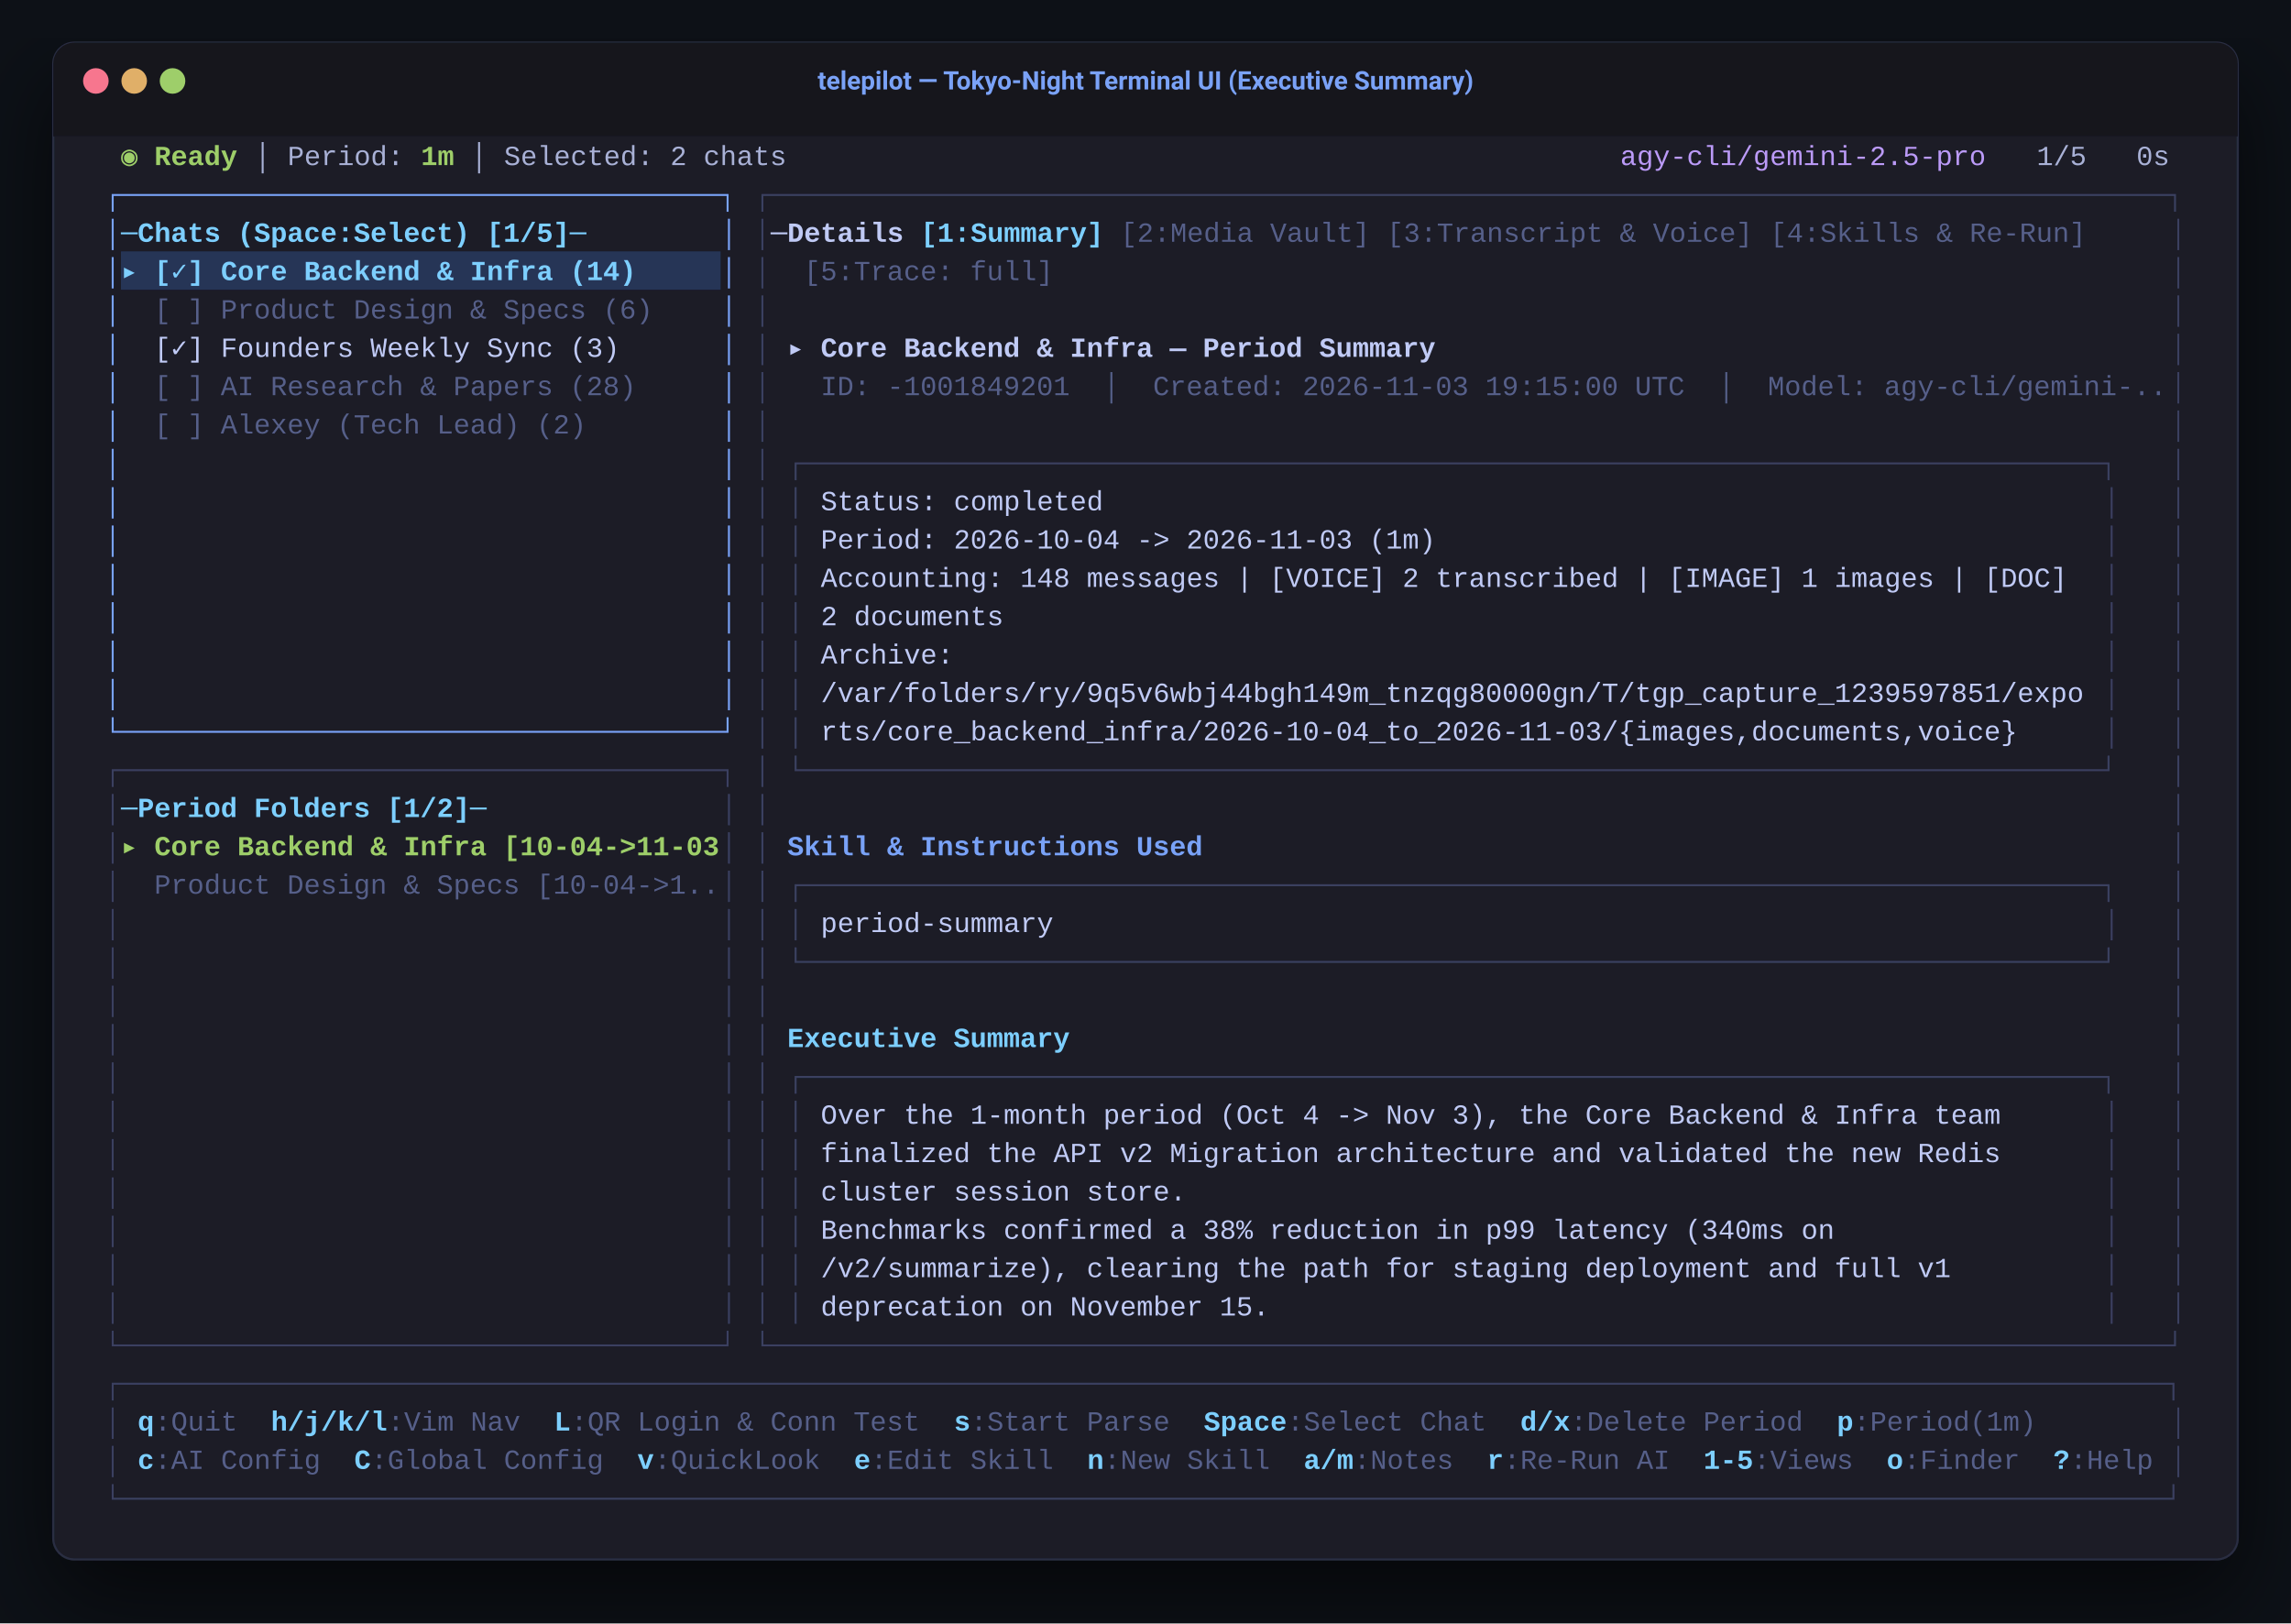
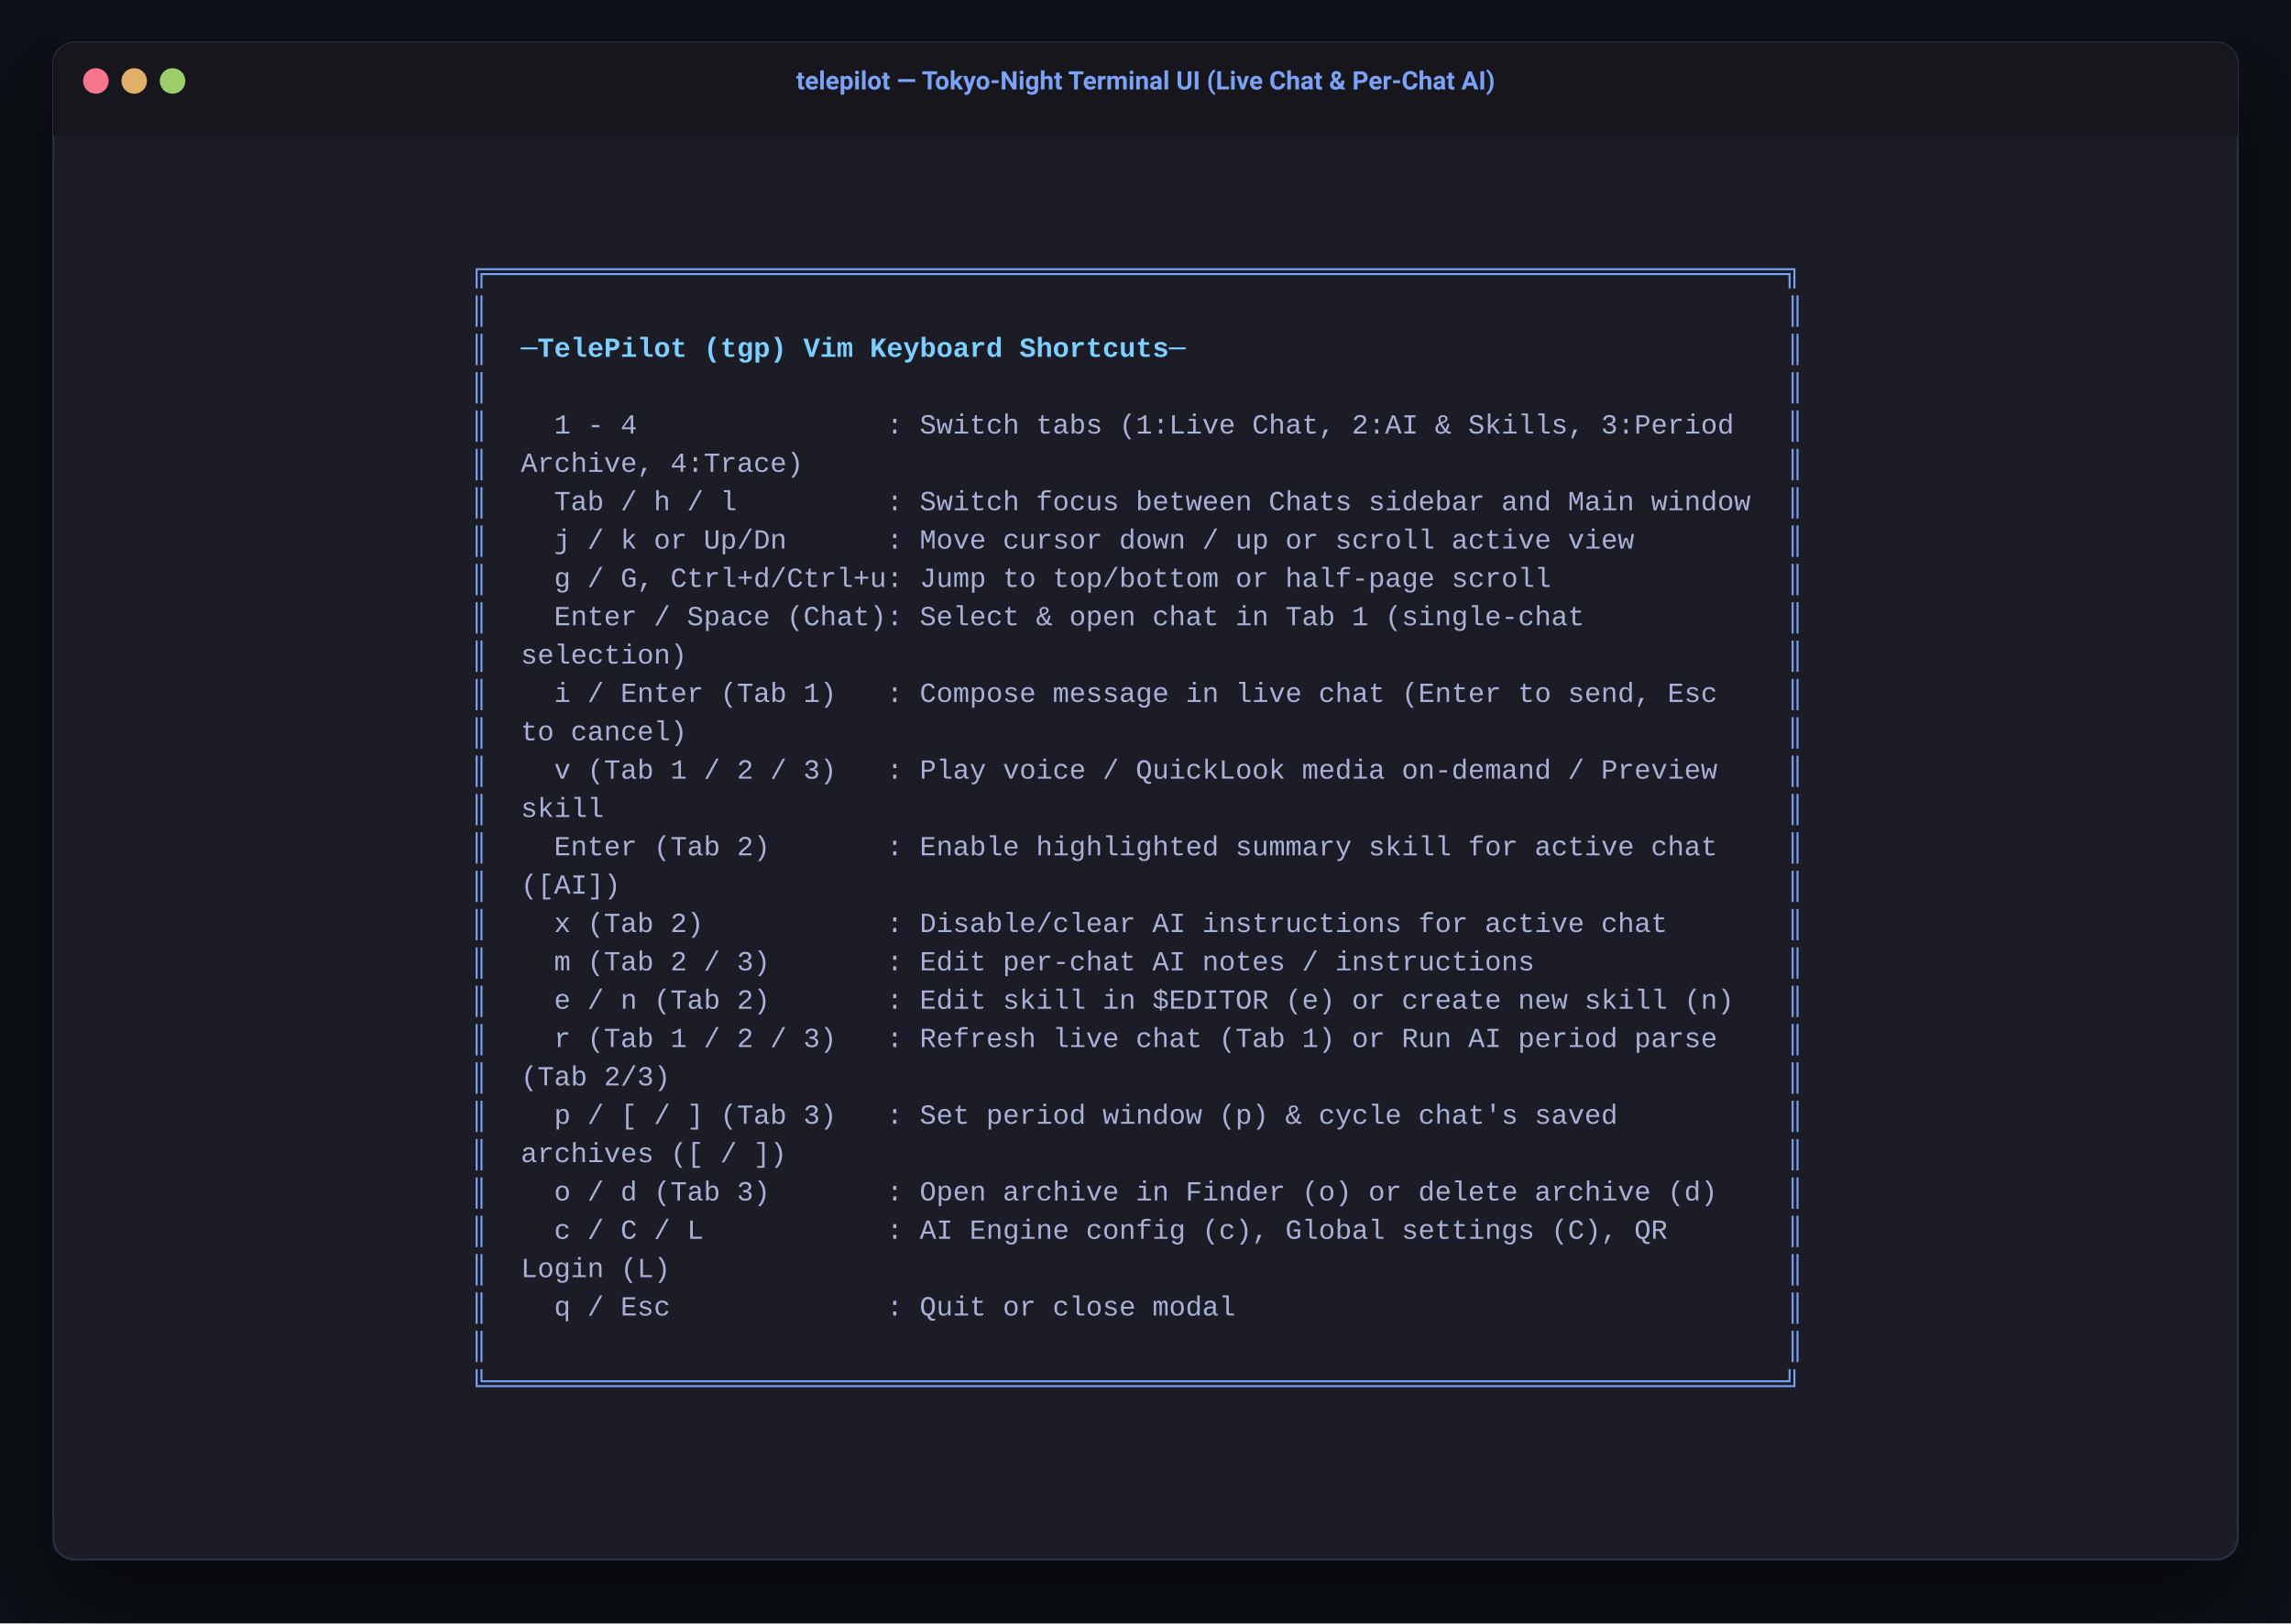
<svg xmlns="http://www.w3.org/2000/svg" viewBox="0 0 1075.5 762.0" width="1075.5" height="762.0">
  <defs>
    <filter id="shadow" x="-5%" y="-5%" width="110%" height="115%">
      <feDropShadow dx="0" dy="18" stdDeviation="22" flood-color="#000000" flood-opacity="0.6" />
    </filter>
  </defs>
  <style>
    .mono { font-family: ui-monospace, SFMono-Regular, Menlo, Monaco, Consolas, "Liberation Mono", "Courier New", monospace; font-size: 13px; font-variant-ligatures: none; }
  </style>
  <rect width="100%" height="100%" fill="#0d1117" />
  <g transform="translate(25.0, 20.0)" filter="url(#shadow)" font-family="ui-monospace, SFMono-Regular, Menlo, Monaco, Consolas, 'Liberation Mono', 'Courier New', monospace" font-size="13">
    <rect width="1025.5" height="712.0" rx="10" ry="10" fill="#1a1b26" stroke="#292e42" stroke-width="1" />
    <path d="M 0,10 A 10,10 0 0 1 10,0 L 1015.5,0 A 10,10 0 0 1 1025.5,10 L 1025.5,44.0 L 0,44.0 Z" fill="#16161e" />
    <circle cx="20" cy="18" r="6" fill="#f7768e" />
    <circle cx="38" cy="18" r="6" fill="#e0af68" />
    <circle cx="56" cy="18" r="6" fill="#9ece6a" />
-     <text x="512.8" y="22" font-family="-apple-system, BlinkMacSystemFont, 'Segoe UI', Roboto, Helvetica, Arial, sans-serif" font-size="12" fill="#7aa2f7" font-weight="600" text-anchor="middle">telepilot — Tokyo-Night Terminal UI (Executive Summary)</text>
-     <rect x="31.8" y="98.0" width="281.5" height="18.0" fill="#283457" />
-     <text class="mono" x="24.0" y="57.5" xml:space="preserve">
-       <tspan x="31.8" y="57.5" fill="#9ece69" font-weight="bold">◉ Ready</tspan>
-       <tspan x="86.6" y="57.5" fill="#a9b1d6"> │ Period: </tspan>
-       <tspan x="172.6" y="57.5" fill="#9ece69" font-weight="bold">1m</tspan>
-       <tspan x="188.2" y="57.5" fill="#a9b1d6"> │ Selected: 2 chats                                                  </tspan>
-       <tspan x="735.6" y="57.5" fill="#bb9af7">agy-cli/gemini-2.5-pro</tspan>
-       <tspan x="907.7" y="57.5" fill="#a9b1d6">   1/5   0s </tspan>
-     </text>
-     <text class="mono" x="24.0" y="75.5" xml:space="preserve">
-       <tspan x="24.0" y="75.5" fill="#79a2f7">┌────────────────────────────────────┐</tspan>
-       <tspan x="329.0" y="75.5" fill="#3b4161">┌────────────────────────────────────────────────────────────────────────────────────┐</tspan>
-     </text>
-     <text class="mono" x="24.0" y="93.5" xml:space="preserve">
-       <tspan x="24.0" y="93.5" fill="#79a2f7">│</tspan>
-       <tspan x="31.8" y="93.5" fill="#7dcfff" font-weight="bold">─Chats (Space:Select) [1/5]─        </tspan>
-       <tspan x="313.3" y="93.5" fill="#79a2f7">│</tspan>
-       <tspan x="329.0" y="93.5" fill="#3b4161">│</tspan>
-       <tspan x="336.8" y="93.5" fill="#c0caf5" font-weight="bold">─Details</tspan>
-       <tspan x="407.2" y="93.5" fill="#7dcfff" font-weight="bold">[1:Summary]</tspan>
-       <tspan x="501.0" y="93.5" fill="#565f89">[2:Media Vault]</tspan>
-       <tspan x="626.1" y="93.5" fill="#565f89">[3:Transcript &amp; Voice]</tspan>
-       <tspan x="806.0" y="93.5" fill="#565f89">[4:Skills &amp; Re-Run]</tspan>
-       <tspan x="993.7" y="93.5" fill="#3b4161">│</tspan>
-     </text>
+     <text x="512.8" y="22" font-family="-apple-system, BlinkMacSystemFont, 'Segoe UI', Roboto, Helvetica, Arial, sans-serif" font-size="12" fill="#7aa2f7" font-weight="600" text-anchor="middle">telepilot — Tokyo-Night Terminal UI (Live Chat &amp; Per-Chat AI)</text>
+     <text class="mono" x="24.0" y="57.5" xml:space="preserve" />
+     <text class="mono" x="24.0" y="75.5" xml:space="preserve" />
+     <text class="mono" x="24.0" y="93.5" xml:space="preserve" />
    <text class="mono" x="24.0" y="111.5" xml:space="preserve">
-       <tspan x="24.0" y="111.5" fill="#79a2f7">│</tspan>
-       <tspan x="31.8" y="111.5" fill="#7dcfff" font-weight="bold">▸ [✓] Core Backend &amp; Infra (14)     </tspan>
-       <tspan x="313.3" y="111.5" fill="#79a2f7">│</tspan>
-       <tspan x="329.0" y="111.5" fill="#3b4161">│</tspan>
-       <tspan x="352.4" y="111.5" fill="#565f89">[5:Trace: full]</tspan>
-       <tspan x="993.7" y="111.5" fill="#3b4161">│</tspan>
+       <tspan x="196.0" y="111.5" fill="#79a2f7">╔══════════════════════════════════════════════════════════════════════════════╗</tspan>
    </text>
    <text class="mono" x="24.0" y="129.5" xml:space="preserve">
-       <tspan x="24.0" y="129.5" fill="#79a2f7">│</tspan>
-       <tspan x="31.8" y="129.5" fill="#565f89">  [ ] Product Design &amp; Specs (6)    </tspan>
-       <tspan x="313.3" y="129.5" fill="#79a2f7">│</tspan>
-       <tspan x="329.0" y="129.5" fill="#3b4161">│</tspan>
-       <tspan x="993.7" y="129.5" fill="#3b4161">│</tspan>
+       <tspan x="196.0" y="129.5" fill="#79a2f7">║</tspan>
+       <tspan x="813.8" y="129.5" fill="#79a2f7">║</tspan>
    </text>
    <text class="mono" x="24.0" y="147.5" xml:space="preserve">
-       <tspan x="24.0" y="147.5" fill="#79a2f7">│</tspan>
-       <tspan x="31.8" y="147.5" fill="#c0caf5">  [✓] Founders Weekly Sync (3)      </tspan>
-       <tspan x="313.3" y="147.5" fill="#79a2f7">│</tspan>
-       <tspan x="329.0" y="147.5" fill="#3b4161">│</tspan>
-       <tspan x="336.8" y="147.5" fill="#c0caf5" font-weight="bold"> ▸ Core Backend &amp; Infra — Period Summary</tspan>
-       <tspan x="993.7" y="147.5" fill="#3b4161">│</tspan>
+       <tspan x="196.0" y="147.5" fill="#79a2f7">║</tspan>
+       <tspan x="219.5" y="147.5" fill="#7dcfff" font-weight="bold">─TelePilot (tgp) Vim Keyboard Shortcuts─</tspan>
+       <tspan x="813.8" y="147.5" fill="#79a2f7">║</tspan>
    </text>
    <text class="mono" x="24.0" y="165.5" xml:space="preserve">
-       <tspan x="24.0" y="165.5" fill="#79a2f7">│</tspan>
-       <tspan x="31.8" y="165.5" fill="#565f89">  [ ] AI Research &amp; Papers (28)     </tspan>
-       <tspan x="313.3" y="165.5" fill="#79a2f7">│</tspan>
-       <tspan x="329.0" y="165.5" fill="#3b4161">│</tspan>
-       <tspan x="336.8" y="165.5" fill="#565f89">   ID: -1001849201  │  Created: 2026-11-03 19:15:00 UTC  │  Model: agy-cli/gemini-..</tspan>
-       <tspan x="993.7" y="165.5" fill="#3b4161">│</tspan>
+       <tspan x="196.0" y="165.5" fill="#79a2f7">║</tspan>
+       <tspan x="813.8" y="165.5" fill="#79a2f7">║</tspan>
    </text>
    <text class="mono" x="24.0" y="183.5" xml:space="preserve">
-       <tspan x="24.0" y="183.5" fill="#79a2f7">│</tspan>
-       <tspan x="31.8" y="183.5" fill="#565f89">  [ ] Alexey (Tech Lead) (2)        </tspan>
-       <tspan x="313.3" y="183.5" fill="#79a2f7">│</tspan>
-       <tspan x="329.0" y="183.5" fill="#3b4161">│</tspan>
-       <tspan x="993.7" y="183.5" fill="#3b4161">│</tspan>
+       <tspan x="196.0" y="183.5" fill="#79a2f7">║</tspan>
+       <tspan x="203.9" y="183.5" fill="#a9b1d6">    1 - 4               : Switch tabs (1:Live Chat, 2:AI &amp; Skills, 3:Period   </tspan>
+       <tspan x="813.8" y="183.5" fill="#79a2f7">║</tspan>
    </text>
    <text class="mono" x="24.0" y="201.5" xml:space="preserve">
-       <tspan x="24.0" y="201.5" fill="#79a2f7">│</tspan>
-       <tspan x="313.3" y="201.5" fill="#79a2f7">│</tspan>
-       <tspan x="329.0" y="201.5" fill="#3b4161">│</tspan>
-       <tspan x="344.6" y="201.5" fill="#3b4161">┌──────────────────────────────────────────────────────────────────────────────┐</tspan>
-       <tspan x="993.7" y="201.5" fill="#3b4161">│</tspan>
+       <tspan x="196.0" y="201.5" fill="#79a2f7">║</tspan>
+       <tspan x="203.9" y="201.5" fill="#a9b1d6">  Archive, 4:Trace)                                                           </tspan>
+       <tspan x="813.8" y="201.5" fill="#79a2f7">║</tspan>
    </text>
    <text class="mono" x="24.0" y="219.5" xml:space="preserve">
-       <tspan x="24.0" y="219.5" fill="#79a2f7">│</tspan>
-       <tspan x="313.3" y="219.5" fill="#79a2f7">│</tspan>
-       <tspan x="329.0" y="219.5" fill="#3b4161">│</tspan>
-       <tspan x="344.6" y="219.5" fill="#3b4161">│</tspan>
-       <tspan x="360.3" y="219.5" fill="#c0caf5">Status: completed                                                           </tspan>
-       <tspan x="962.4" y="219.5" fill="#3b4161">│</tspan>
-       <tspan x="993.7" y="219.5" fill="#3b4161">│</tspan>
+       <tspan x="196.0" y="219.5" fill="#79a2f7">║</tspan>
+       <tspan x="203.9" y="219.5" fill="#a9b1d6">    Tab / h / l         : Switch focus between Chats sidebar and Main window  </tspan>
+       <tspan x="813.8" y="219.5" fill="#79a2f7">║</tspan>
    </text>
    <text class="mono" x="24.0" y="237.5" xml:space="preserve">
-       <tspan x="24.0" y="237.5" fill="#79a2f7">│</tspan>
-       <tspan x="313.3" y="237.5" fill="#79a2f7">│</tspan>
-       <tspan x="329.0" y="237.5" fill="#3b4161">│</tspan>
-       <tspan x="344.6" y="237.5" fill="#3b4161">│</tspan>
-       <tspan x="360.3" y="237.5" fill="#c0caf5">Period: 2026-10-04 -&gt; 2026-11-03 (1m)                                       </tspan>
-       <tspan x="962.4" y="237.5" fill="#3b4161">│</tspan>
-       <tspan x="993.7" y="237.5" fill="#3b4161">│</tspan>
+       <tspan x="196.0" y="237.5" fill="#79a2f7">║</tspan>
+       <tspan x="203.9" y="237.5" fill="#a9b1d6">    j / k or Up/Dn      : Move cursor down / up or scroll active view         </tspan>
+       <tspan x="813.8" y="237.5" fill="#79a2f7">║</tspan>
    </text>
    <text class="mono" x="24.0" y="255.5" xml:space="preserve">
-       <tspan x="24.0" y="255.5" fill="#79a2f7">│</tspan>
-       <tspan x="313.3" y="255.5" fill="#79a2f7">│</tspan>
-       <tspan x="329.0" y="255.5" fill="#3b4161">│</tspan>
-       <tspan x="344.6" y="255.5" fill="#3b4161">│</tspan>
-       <tspan x="360.3" y="255.5" fill="#c0caf5">Accounting: 148 messages | [VOICE] 2 transcribed | [IMAGE] 1 images | [DOC] </tspan>
-       <tspan x="962.4" y="255.5" fill="#3b4161">│</tspan>
-       <tspan x="993.7" y="255.5" fill="#3b4161">│</tspan>
+       <tspan x="196.0" y="255.5" fill="#79a2f7">║</tspan>
+       <tspan x="203.9" y="255.5" fill="#a9b1d6">    g / G, Ctrl+d/Ctrl+u: Jump to top/bottom or half-page scroll              </tspan>
+       <tspan x="813.8" y="255.5" fill="#79a2f7">║</tspan>
    </text>
    <text class="mono" x="24.0" y="273.5" xml:space="preserve">
-       <tspan x="24.0" y="273.5" fill="#79a2f7">│</tspan>
-       <tspan x="313.3" y="273.5" fill="#79a2f7">│</tspan>
-       <tspan x="329.0" y="273.5" fill="#3b4161">│</tspan>
-       <tspan x="344.6" y="273.5" fill="#3b4161">│</tspan>
-       <tspan x="360.3" y="273.5" fill="#c0caf5">2 documents                                                                 </tspan>
-       <tspan x="962.4" y="273.5" fill="#3b4161">│</tspan>
-       <tspan x="993.7" y="273.5" fill="#3b4161">│</tspan>
+       <tspan x="196.0" y="273.5" fill="#79a2f7">║</tspan>
+       <tspan x="203.9" y="273.5" fill="#a9b1d6">    Enter / Space (Chat): Select &amp; open chat in Tab 1 (single-chat            </tspan>
+       <tspan x="813.8" y="273.5" fill="#79a2f7">║</tspan>
    </text>
    <text class="mono" x="24.0" y="291.5" xml:space="preserve">
-       <tspan x="24.0" y="291.5" fill="#79a2f7">│</tspan>
-       <tspan x="313.3" y="291.5" fill="#79a2f7">│</tspan>
-       <tspan x="329.0" y="291.5" fill="#3b4161">│</tspan>
-       <tspan x="344.6" y="291.5" fill="#3b4161">│</tspan>
-       <tspan x="360.3" y="291.5" fill="#c0caf5">Archive:                                                                    </tspan>
-       <tspan x="962.4" y="291.5" fill="#3b4161">│</tspan>
-       <tspan x="993.7" y="291.5" fill="#3b4161">│</tspan>
+       <tspan x="196.0" y="291.5" fill="#79a2f7">║</tspan>
+       <tspan x="203.9" y="291.5" fill="#a9b1d6">  selection)                                                                  </tspan>
+       <tspan x="813.8" y="291.5" fill="#79a2f7">║</tspan>
    </text>
    <text class="mono" x="24.0" y="309.5" xml:space="preserve">
-       <tspan x="24.0" y="309.5" fill="#79a2f7">│</tspan>
-       <tspan x="313.3" y="309.5" fill="#79a2f7">│</tspan>
-       <tspan x="329.0" y="309.5" fill="#3b4161">│</tspan>
-       <tspan x="344.6" y="309.5" fill="#3b4161">│</tspan>
-       <tspan x="360.3" y="309.5" fill="#c0caf5">/var/folders/ry/9q5v6wbj44bgh149m_tnzqg80000gn/T/tgp_capture_1239597851/expo</tspan>
-       <tspan x="962.4" y="309.5" fill="#3b4161">│</tspan>
-       <tspan x="993.7" y="309.5" fill="#3b4161">│</tspan>
+       <tspan x="196.0" y="309.5" fill="#79a2f7">║</tspan>
+       <tspan x="203.9" y="309.5" fill="#a9b1d6">    i / Enter (Tab 1)   : Compose message in live chat (Enter to send, Esc    </tspan>
+       <tspan x="813.8" y="309.5" fill="#79a2f7">║</tspan>
    </text>
    <text class="mono" x="24.0" y="327.5" xml:space="preserve">
-       <tspan x="24.0" y="327.5" fill="#79a2f7">└────────────────────────────────────┘</tspan>
-       <tspan x="329.0" y="327.5" fill="#3b4161">│</tspan>
-       <tspan x="344.6" y="327.5" fill="#3b4161">│</tspan>
-       <tspan x="360.3" y="327.5" fill="#c0caf5">rts/core_backend_infra/2026-10-04_to_2026-11-03/{images,documents,voice}    </tspan>
-       <tspan x="962.4" y="327.5" fill="#3b4161">│</tspan>
-       <tspan x="993.7" y="327.5" fill="#3b4161">│</tspan>
+       <tspan x="196.0" y="327.5" fill="#79a2f7">║</tspan>
+       <tspan x="203.9" y="327.5" fill="#a9b1d6">  to cancel)                                                                  </tspan>
+       <tspan x="813.8" y="327.5" fill="#79a2f7">║</tspan>
    </text>
    <text class="mono" x="24.0" y="345.5" xml:space="preserve">
-       <tspan x="24.0" y="345.5" fill="#3b4161">┌────────────────────────────────────┐</tspan>
-       <tspan x="329.0" y="345.5" fill="#3b4161">│</tspan>
-       <tspan x="344.6" y="345.5" fill="#3b4161">└──────────────────────────────────────────────────────────────────────────────┘</tspan>
-       <tspan x="993.7" y="345.5" fill="#3b4161">│</tspan>
+       <tspan x="196.0" y="345.5" fill="#79a2f7">║</tspan>
+       <tspan x="203.9" y="345.5" fill="#a9b1d6">    v (Tab 1 / 2 / 3)   : Play voice / QuickLook media on-demand / Preview    </tspan>
+       <tspan x="813.8" y="345.5" fill="#79a2f7">║</tspan>
    </text>
    <text class="mono" x="24.0" y="363.5" xml:space="preserve">
-       <tspan x="24.0" y="363.5" fill="#3b4161">│</tspan>
-       <tspan x="31.8" y="363.5" fill="#7dcfff" font-weight="bold">─Period Folders [1/2]─              </tspan>
-       <tspan x="313.3" y="363.5" fill="#3b4161">│</tspan>
-       <tspan x="329.0" y="363.5" fill="#3b4161">│</tspan>
-       <tspan x="993.7" y="363.5" fill="#3b4161">│</tspan>
+       <tspan x="196.0" y="363.5" fill="#79a2f7">║</tspan>
+       <tspan x="203.9" y="363.5" fill="#a9b1d6">  skill                                                                       </tspan>
+       <tspan x="813.8" y="363.5" fill="#79a2f7">║</tspan>
    </text>
    <text class="mono" x="24.0" y="381.5" xml:space="preserve">
-       <tspan x="24.0" y="381.5" fill="#3b4161">│</tspan>
-       <tspan x="31.8" y="381.5" fill="#9ece69" font-weight="bold">▸ Core Backend &amp; Infra [10-04-&gt;11-03</tspan>
-       <tspan x="313.3" y="381.5" fill="#3b4161">│</tspan>
-       <tspan x="329.0" y="381.5" fill="#3b4161">│</tspan>
-       <tspan x="344.6" y="381.5" fill="#79a2f7" font-weight="bold">Skill &amp; Instructions Used</tspan>
-       <tspan x="993.7" y="381.5" fill="#3b4161">│</tspan>
+       <tspan x="196.0" y="381.5" fill="#79a2f7">║</tspan>
+       <tspan x="203.9" y="381.5" fill="#a9b1d6">    Enter (Tab 2)       : Enable highlighted summary skill for active chat    </tspan>
+       <tspan x="813.8" y="381.5" fill="#79a2f7">║</tspan>
    </text>
    <text class="mono" x="24.0" y="399.5" xml:space="preserve">
-       <tspan x="24.0" y="399.5" fill="#3b4161">│</tspan>
-       <tspan x="31.8" y="399.5" fill="#565f89">  Product Design &amp; Specs [10-04-&gt;1..</tspan>
-       <tspan x="313.3" y="399.5" fill="#3b4161">│</tspan>
-       <tspan x="329.0" y="399.5" fill="#3b4161">│</tspan>
-       <tspan x="344.6" y="399.5" fill="#3b4161">┌──────────────────────────────────────────────────────────────────────────────┐</tspan>
-       <tspan x="993.7" y="399.5" fill="#3b4161">│</tspan>
+       <tspan x="196.0" y="399.5" fill="#79a2f7">║</tspan>
+       <tspan x="203.9" y="399.5" fill="#a9b1d6">  ([AI])                                                                      </tspan>
+       <tspan x="813.8" y="399.5" fill="#79a2f7">║</tspan>
    </text>
    <text class="mono" x="24.0" y="417.5" xml:space="preserve">
-       <tspan x="24.0" y="417.5" fill="#3b4161">│</tspan>
-       <tspan x="313.3" y="417.5" fill="#3b4161">│</tspan>
-       <tspan x="329.0" y="417.5" fill="#3b4161">│</tspan>
-       <tspan x="344.6" y="417.5" fill="#3b4161">│</tspan>
-       <tspan x="360.3" y="417.5" fill="#c0caf5">period-summary                                                              </tspan>
-       <tspan x="962.4" y="417.5" fill="#3b4161">│</tspan>
-       <tspan x="993.7" y="417.5" fill="#3b4161">│</tspan>
+       <tspan x="196.0" y="417.5" fill="#79a2f7">║</tspan>
+       <tspan x="203.9" y="417.5" fill="#a9b1d6">    x (Tab 2)           : Disable/clear AI instructions for active chat       </tspan>
+       <tspan x="813.8" y="417.5" fill="#79a2f7">║</tspan>
    </text>
    <text class="mono" x="24.0" y="435.5" xml:space="preserve">
-       <tspan x="24.0" y="435.5" fill="#3b4161">│</tspan>
-       <tspan x="313.3" y="435.5" fill="#3b4161">│</tspan>
-       <tspan x="329.0" y="435.5" fill="#3b4161">│</tspan>
-       <tspan x="344.6" y="435.5" fill="#3b4161">└──────────────────────────────────────────────────────────────────────────────┘</tspan>
-       <tspan x="993.7" y="435.5" fill="#3b4161">│</tspan>
+       <tspan x="196.0" y="435.5" fill="#79a2f7">║</tspan>
+       <tspan x="203.9" y="435.5" fill="#a9b1d6">    m (Tab 2 / 3)       : Edit per-chat AI notes / instructions               </tspan>
+       <tspan x="813.8" y="435.5" fill="#79a2f7">║</tspan>
    </text>
    <text class="mono" x="24.0" y="453.5" xml:space="preserve">
-       <tspan x="24.0" y="453.5" fill="#3b4161">│</tspan>
-       <tspan x="313.3" y="453.5" fill="#3b4161">│</tspan>
-       <tspan x="329.0" y="453.5" fill="#3b4161">│</tspan>
-       <tspan x="993.7" y="453.5" fill="#3b4161">│</tspan>
+       <tspan x="196.0" y="453.5" fill="#79a2f7">║</tspan>
+       <tspan x="203.9" y="453.5" fill="#a9b1d6">    e / n (Tab 2)       : Edit skill in $EDITOR (e) or create new skill (n)   </tspan>
+       <tspan x="813.8" y="453.5" fill="#79a2f7">║</tspan>
    </text>
    <text class="mono" x="24.0" y="471.5" xml:space="preserve">
-       <tspan x="24.0" y="471.5" fill="#3b4161">│</tspan>
-       <tspan x="313.3" y="471.5" fill="#3b4161">│</tspan>
-       <tspan x="329.0" y="471.5" fill="#3b4161">│</tspan>
-       <tspan x="344.6" y="471.5" fill="#7dcfff" font-weight="bold">Executive Summary</tspan>
-       <tspan x="993.7" y="471.5" fill="#3b4161">│</tspan>
+       <tspan x="196.0" y="471.5" fill="#79a2f7">║</tspan>
+       <tspan x="203.9" y="471.5" fill="#a9b1d6">    r (Tab 1 / 2 / 3)   : Refresh live chat (Tab 1) or Run AI period parse    </tspan>
+       <tspan x="813.8" y="471.5" fill="#79a2f7">║</tspan>
    </text>
    <text class="mono" x="24.0" y="489.5" xml:space="preserve">
-       <tspan x="24.0" y="489.5" fill="#3b4161">│</tspan>
-       <tspan x="313.3" y="489.5" fill="#3b4161">│</tspan>
-       <tspan x="329.0" y="489.5" fill="#3b4161">│</tspan>
-       <tspan x="344.6" y="489.5" fill="#3b4161">┌──────────────────────────────────────────────────────────────────────────────┐</tspan>
-       <tspan x="993.7" y="489.5" fill="#3b4161">│</tspan>
+       <tspan x="196.0" y="489.5" fill="#79a2f7">║</tspan>
+       <tspan x="203.9" y="489.5" fill="#a9b1d6">  (Tab 2/3)                                                                   </tspan>
+       <tspan x="813.8" y="489.5" fill="#79a2f7">║</tspan>
    </text>
    <text class="mono" x="24.0" y="507.5" xml:space="preserve">
-       <tspan x="24.0" y="507.5" fill="#3b4161">│</tspan>
-       <tspan x="313.3" y="507.5" fill="#3b4161">│</tspan>
-       <tspan x="329.0" y="507.5" fill="#3b4161">│</tspan>
-       <tspan x="344.6" y="507.5" fill="#3b4161">│</tspan>
-       <tspan x="360.3" y="507.5" fill="#c0caf5">Over the 1-month period (Oct 4 -&gt; Nov 3), the Core Backend &amp; Infra team     </tspan>
-       <tspan x="962.4" y="507.5" fill="#3b4161">│</tspan>
-       <tspan x="993.7" y="507.5" fill="#3b4161">│</tspan>
+       <tspan x="196.0" y="507.5" fill="#79a2f7">║</tspan>
+       <tspan x="203.9" y="507.5" fill="#a9b1d6">    p / [ / ] (Tab 3)   : Set period window (p) &amp; cycle chat's saved          </tspan>
+       <tspan x="813.8" y="507.5" fill="#79a2f7">║</tspan>
    </text>
    <text class="mono" x="24.0" y="525.5" xml:space="preserve">
-       <tspan x="24.0" y="525.5" fill="#3b4161">│</tspan>
-       <tspan x="313.3" y="525.5" fill="#3b4161">│</tspan>
-       <tspan x="329.0" y="525.5" fill="#3b4161">│</tspan>
-       <tspan x="344.6" y="525.5" fill="#3b4161">│</tspan>
-       <tspan x="360.3" y="525.5" fill="#c0caf5">finalized the API v2 Migration architecture and validated the new Redis     </tspan>
-       <tspan x="962.4" y="525.5" fill="#3b4161">│</tspan>
-       <tspan x="993.7" y="525.5" fill="#3b4161">│</tspan>
+       <tspan x="196.0" y="525.5" fill="#79a2f7">║</tspan>
+       <tspan x="203.9" y="525.5" fill="#a9b1d6">  archives ([ / ])                                                            </tspan>
+       <tspan x="813.8" y="525.5" fill="#79a2f7">║</tspan>
    </text>
    <text class="mono" x="24.0" y="543.5" xml:space="preserve">
-       <tspan x="24.0" y="543.5" fill="#3b4161">│</tspan>
-       <tspan x="313.3" y="543.5" fill="#3b4161">│</tspan>
-       <tspan x="329.0" y="543.5" fill="#3b4161">│</tspan>
-       <tspan x="344.6" y="543.5" fill="#3b4161">│</tspan>
-       <tspan x="360.3" y="543.5" fill="#c0caf5">cluster session store.                                                      </tspan>
-       <tspan x="962.4" y="543.5" fill="#3b4161">│</tspan>
-       <tspan x="993.7" y="543.5" fill="#3b4161">│</tspan>
+       <tspan x="196.0" y="543.5" fill="#79a2f7">║</tspan>
+       <tspan x="203.9" y="543.5" fill="#a9b1d6">    o / d (Tab 3)       : Open archive in Finder (o) or delete archive (d)    </tspan>
+       <tspan x="813.8" y="543.5" fill="#79a2f7">║</tspan>
    </text>
    <text class="mono" x="24.0" y="561.5" xml:space="preserve">
-       <tspan x="24.0" y="561.5" fill="#3b4161">│</tspan>
-       <tspan x="313.3" y="561.5" fill="#3b4161">│</tspan>
-       <tspan x="329.0" y="561.5" fill="#3b4161">│</tspan>
-       <tspan x="344.6" y="561.5" fill="#3b4161">│</tspan>
-       <tspan x="360.3" y="561.5" fill="#c0caf5">Benchmarks confirmed a 38% reduction in p99 latency (340ms on               </tspan>
-       <tspan x="962.4" y="561.5" fill="#3b4161">│</tspan>
-       <tspan x="993.7" y="561.5" fill="#3b4161">│</tspan>
+       <tspan x="196.0" y="561.5" fill="#79a2f7">║</tspan>
+       <tspan x="203.9" y="561.5" fill="#a9b1d6">    c / C / L           : AI Engine config (c), Global settings (C), QR       </tspan>
+       <tspan x="813.8" y="561.5" fill="#79a2f7">║</tspan>
    </text>
    <text class="mono" x="24.0" y="579.5" xml:space="preserve">
-       <tspan x="24.0" y="579.5" fill="#3b4161">│</tspan>
-       <tspan x="313.3" y="579.5" fill="#3b4161">│</tspan>
-       <tspan x="329.0" y="579.5" fill="#3b4161">│</tspan>
-       <tspan x="344.6" y="579.5" fill="#3b4161">│</tspan>
-       <tspan x="360.3" y="579.5" fill="#c0caf5">/v2/summarize), clearing the path for staging deployment and full v1        </tspan>
-       <tspan x="962.4" y="579.5" fill="#3b4161">│</tspan>
-       <tspan x="993.7" y="579.5" fill="#3b4161">│</tspan>
+       <tspan x="196.0" y="579.5" fill="#79a2f7">║</tspan>
+       <tspan x="203.9" y="579.5" fill="#a9b1d6">  Login (L)                                                                   </tspan>
+       <tspan x="813.8" y="579.5" fill="#79a2f7">║</tspan>
    </text>
    <text class="mono" x="24.0" y="597.5" xml:space="preserve">
-       <tspan x="24.0" y="597.5" fill="#3b4161">│</tspan>
-       <tspan x="313.3" y="597.5" fill="#3b4161">│</tspan>
-       <tspan x="329.0" y="597.5" fill="#3b4161">│</tspan>
-       <tspan x="344.6" y="597.5" fill="#3b4161">│</tspan>
-       <tspan x="360.3" y="597.5" fill="#c0caf5">deprecation on November 15.                                                 </tspan>
-       <tspan x="962.4" y="597.5" fill="#3b4161">│</tspan>
-       <tspan x="993.7" y="597.5" fill="#3b4161">│</tspan>
+       <tspan x="196.0" y="597.5" fill="#79a2f7">║</tspan>
+       <tspan x="203.9" y="597.5" fill="#a9b1d6">    q / Esc             : Quit or close modal                                 </tspan>
+       <tspan x="813.8" y="597.5" fill="#79a2f7">║</tspan>
    </text>
    <text class="mono" x="24.0" y="615.5" xml:space="preserve">
-       <tspan x="24.0" y="615.5" fill="#3b4161">└────────────────────────────────────┘</tspan>
-       <tspan x="329.0" y="615.5" fill="#3b4161">└────────────────────────────────────────────────────────────────────────────────────┘</tspan>
+       <tspan x="196.0" y="615.5" fill="#79a2f7">║</tspan>
+       <tspan x="813.8" y="615.5" fill="#79a2f7">║</tspan>
    </text>
    <text class="mono" x="24.0" y="633.5" xml:space="preserve">
-       <tspan x="24.0" y="633.5" fill="#3b4161">┌───────────────────────────────────────────────────────────────────────────────────────────────────────────────────────────┐</tspan>
+       <tspan x="196.0" y="633.5" fill="#79a2f7">╚══════════════════════════════════════════════════════════════════════════════╝</tspan>
    </text>
-     <text class="mono" x="24.0" y="651.5" xml:space="preserve">
-       <tspan x="24.0" y="651.5" fill="#3b4161">│</tspan>
-       <tspan x="39.6" y="651.5" fill="#7dcfff" font-weight="bold">q</tspan>
-       <tspan x="47.5" y="651.5" fill="#565f89">:Quit</tspan>
-       <tspan x="102.2" y="651.5" fill="#7dcfff" font-weight="bold">h/j/k/l</tspan>
-       <tspan x="156.9" y="651.5" fill="#565f89">:Vim Nav</tspan>
-       <tspan x="235.1" y="651.5" fill="#7dcfff" font-weight="bold">L</tspan>
-       <tspan x="243.0" y="651.5" fill="#565f89">:QR Login &amp; Conn Test</tspan>
-       <tspan x="422.8" y="651.5" fill="#7dcfff" font-weight="bold">s</tspan>
-       <tspan x="430.6" y="651.5" fill="#565f89">:Start Parse</tspan>
-       <tspan x="540.1" y="651.5" fill="#7dcfff" font-weight="bold">Space</tspan>
-       <tspan x="579.2" y="651.5" fill="#565f89">:Select Chat</tspan>
-       <tspan x="688.7" y="651.5" fill="#7dcfff" font-weight="bold">d/x</tspan>
-       <tspan x="712.2" y="651.5" fill="#565f89">:Delete Period</tspan>
-       <tspan x="837.3" y="651.5" fill="#7dcfff" font-weight="bold">p</tspan>
-       <tspan x="845.1" y="651.5" fill="#565f89">:Period(1m)</tspan>
-       <tspan x="993.7" y="651.5" fill="#3b4161">│</tspan>
-     </text>
-     <text class="mono" x="24.0" y="669.5" xml:space="preserve">
-       <tspan x="24.0" y="669.5" fill="#3b4161">│</tspan>
-       <tspan x="39.6" y="669.5" fill="#7dcfff" font-weight="bold">c</tspan>
-       <tspan x="47.5" y="669.5" fill="#565f89">:AI Config</tspan>
-       <tspan x="141.3" y="669.5" fill="#7dcfff" font-weight="bold">C</tspan>
-       <tspan x="149.1" y="669.5" fill="#565f89">:Global Config</tspan>
-       <tspan x="274.2" y="669.5" fill="#7dcfff" font-weight="bold">v</tspan>
-       <tspan x="282.1" y="669.5" fill="#565f89">:QuickLook</tspan>
-       <tspan x="375.9" y="669.5" fill="#7dcfff" font-weight="bold">e</tspan>
-       <tspan x="383.7" y="669.5" fill="#565f89">:Edit Skill</tspan>
-       <tspan x="485.4" y="669.5" fill="#7dcfff" font-weight="bold">n</tspan>
-       <tspan x="493.2" y="669.5" fill="#565f89">:New Skill</tspan>
-       <tspan x="587.0" y="669.5" fill="#7dcfff" font-weight="bold">a/m</tspan>
-       <tspan x="610.5" y="669.5" fill="#565f89">:Notes</tspan>
-       <tspan x="673.1" y="669.5" fill="#7dcfff" font-weight="bold">r</tspan>
-       <tspan x="680.9" y="669.5" fill="#565f89">:Re-Run AI</tspan>
-       <tspan x="774.7" y="669.5" fill="#7dcfff" font-weight="bold">1-5</tspan>
-       <tspan x="798.2" y="669.5" fill="#565f89">:Views</tspan>
-       <tspan x="860.7" y="669.5" fill="#7dcfff" font-weight="bold">o</tspan>
-       <tspan x="868.6" y="669.5" fill="#565f89">:Finder</tspan>
-       <tspan x="938.9" y="669.5" fill="#7dcfff" font-weight="bold">?</tspan>
-       <tspan x="946.8" y="669.5" fill="#565f89">:Help</tspan>
-       <tspan x="993.7" y="669.5" fill="#3b4161">│</tspan>
-     </text>
-     <text class="mono" x="24.0" y="687.5" xml:space="preserve">
-       <tspan x="24.0" y="687.5" fill="#3b4161">└───────────────────────────────────────────────────────────────────────────────────────────────────────────────────────────┘</tspan>
-     </text>
+     <text class="mono" x="24.0" y="651.5" xml:space="preserve" />
+     <text class="mono" x="24.0" y="669.5" xml:space="preserve" />
+     <text class="mono" x="24.0" y="687.5" xml:space="preserve" />
  </g>
</svg>
